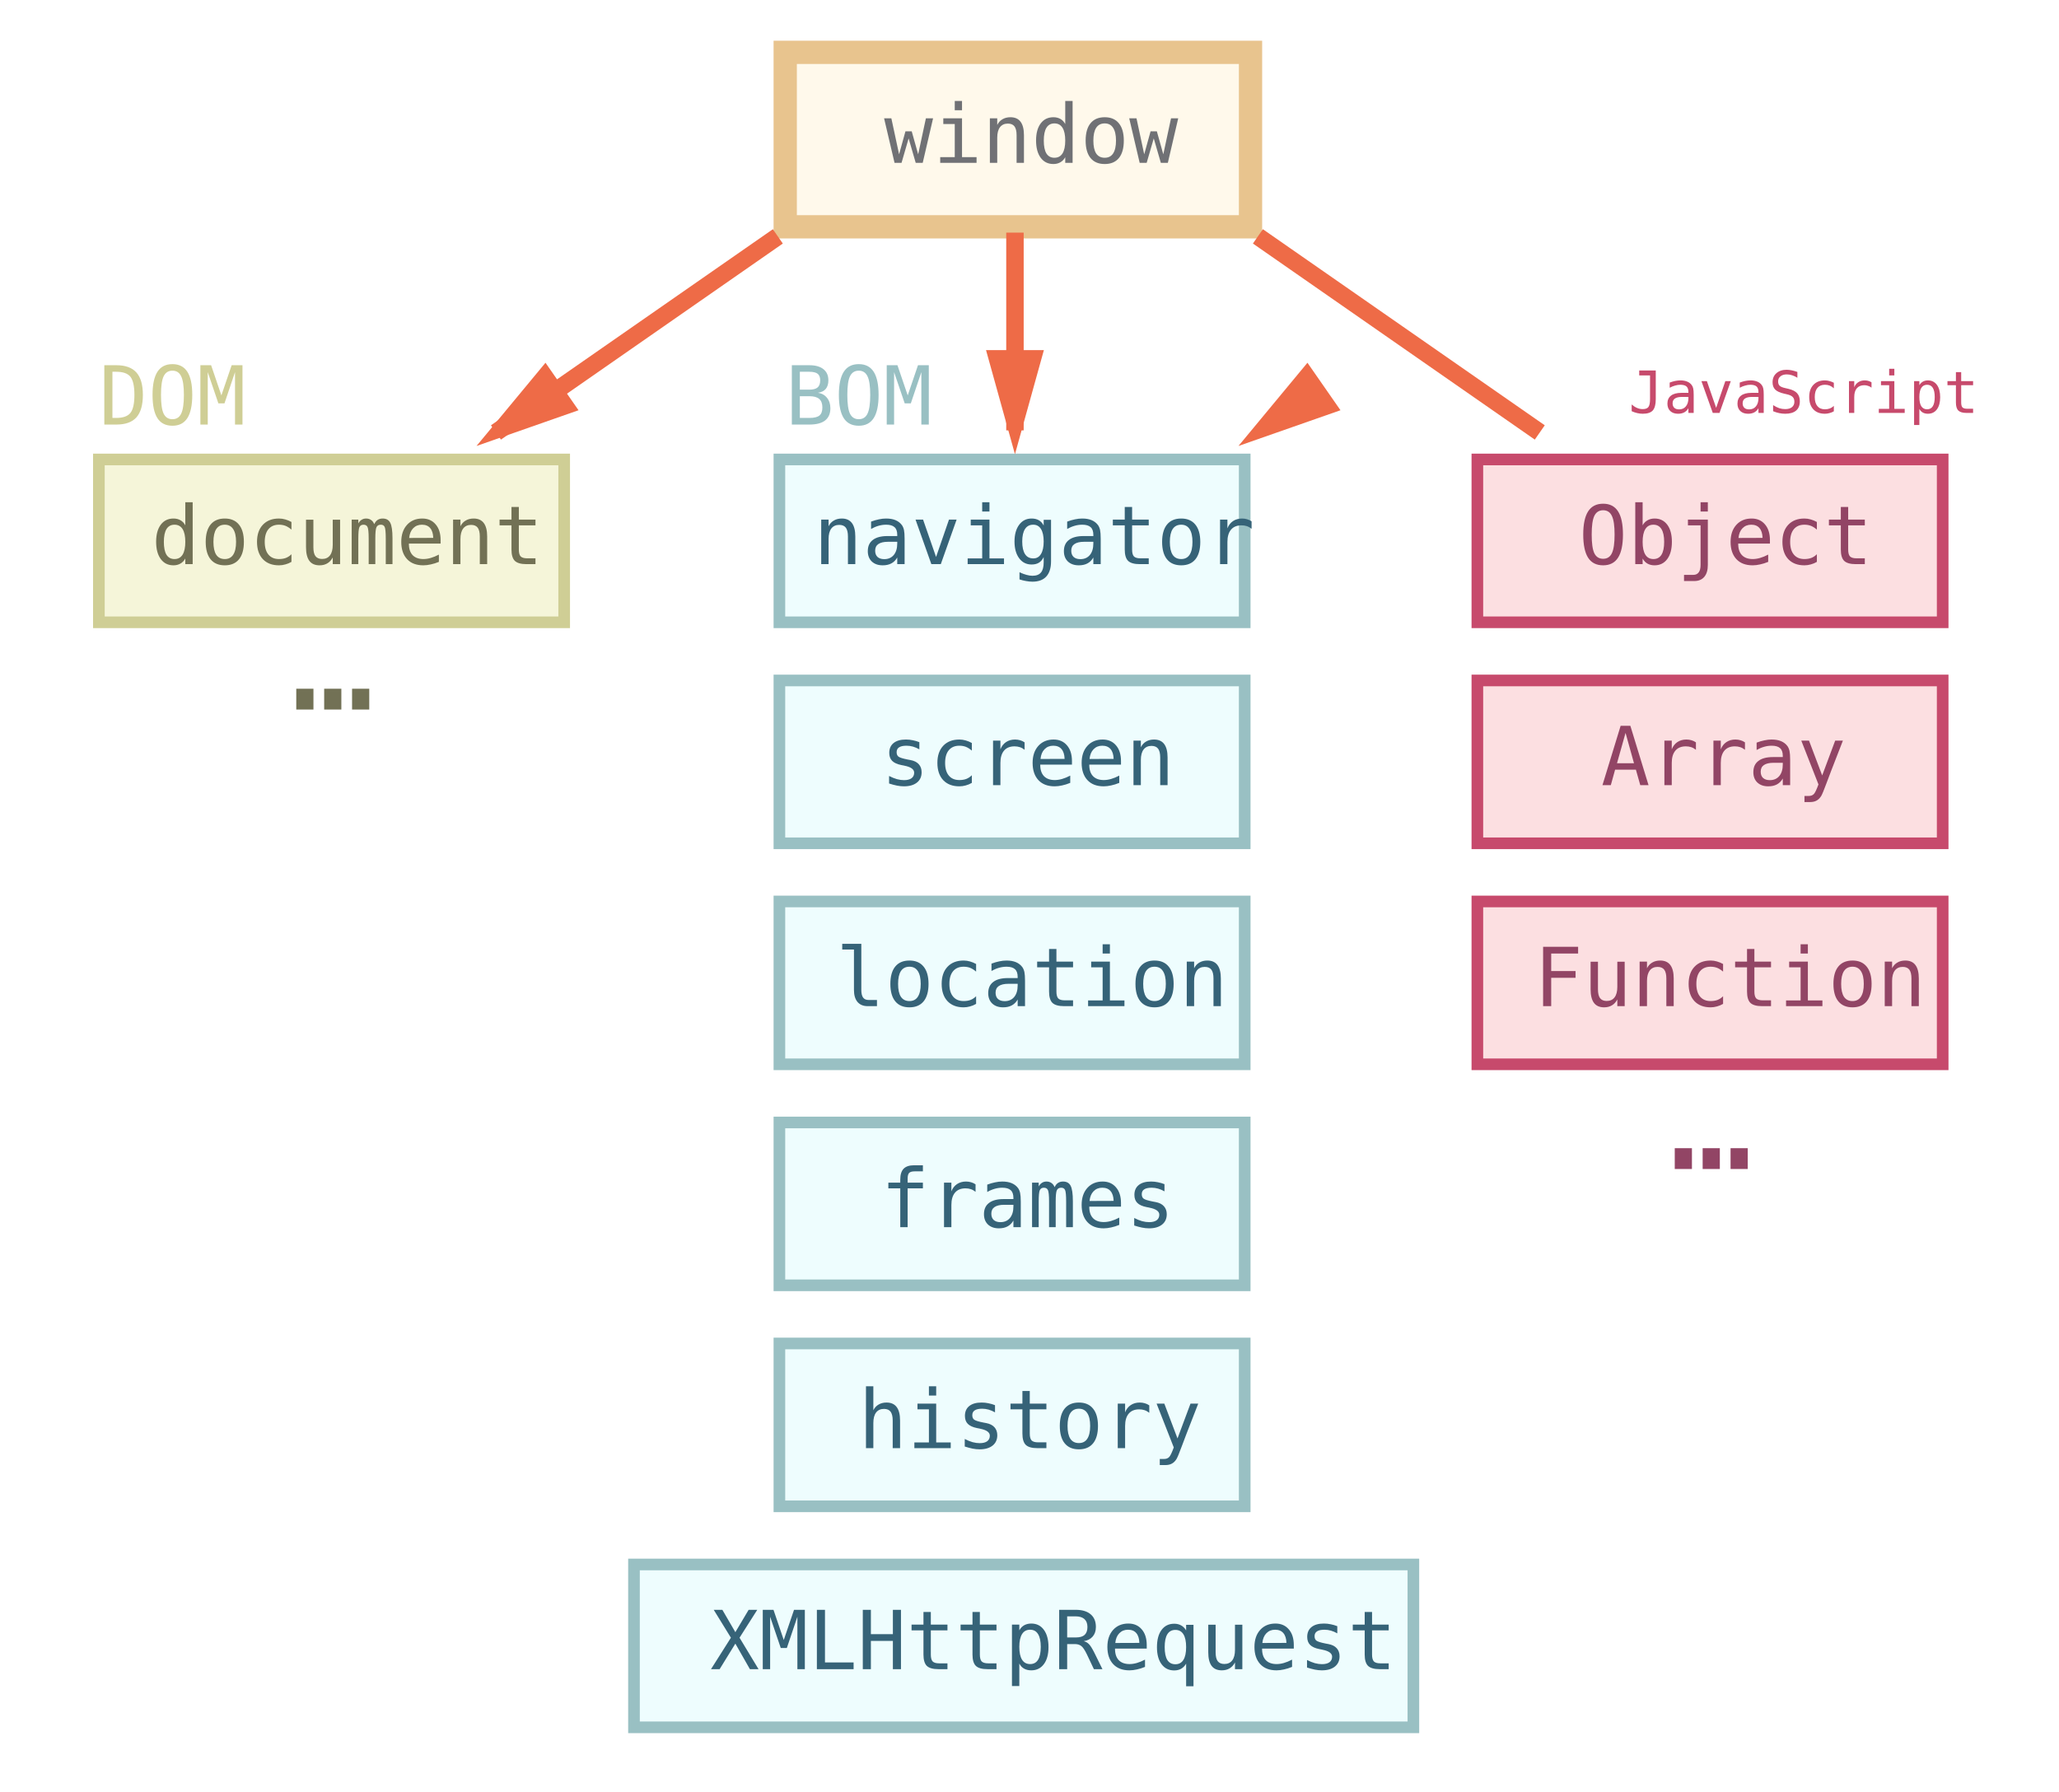
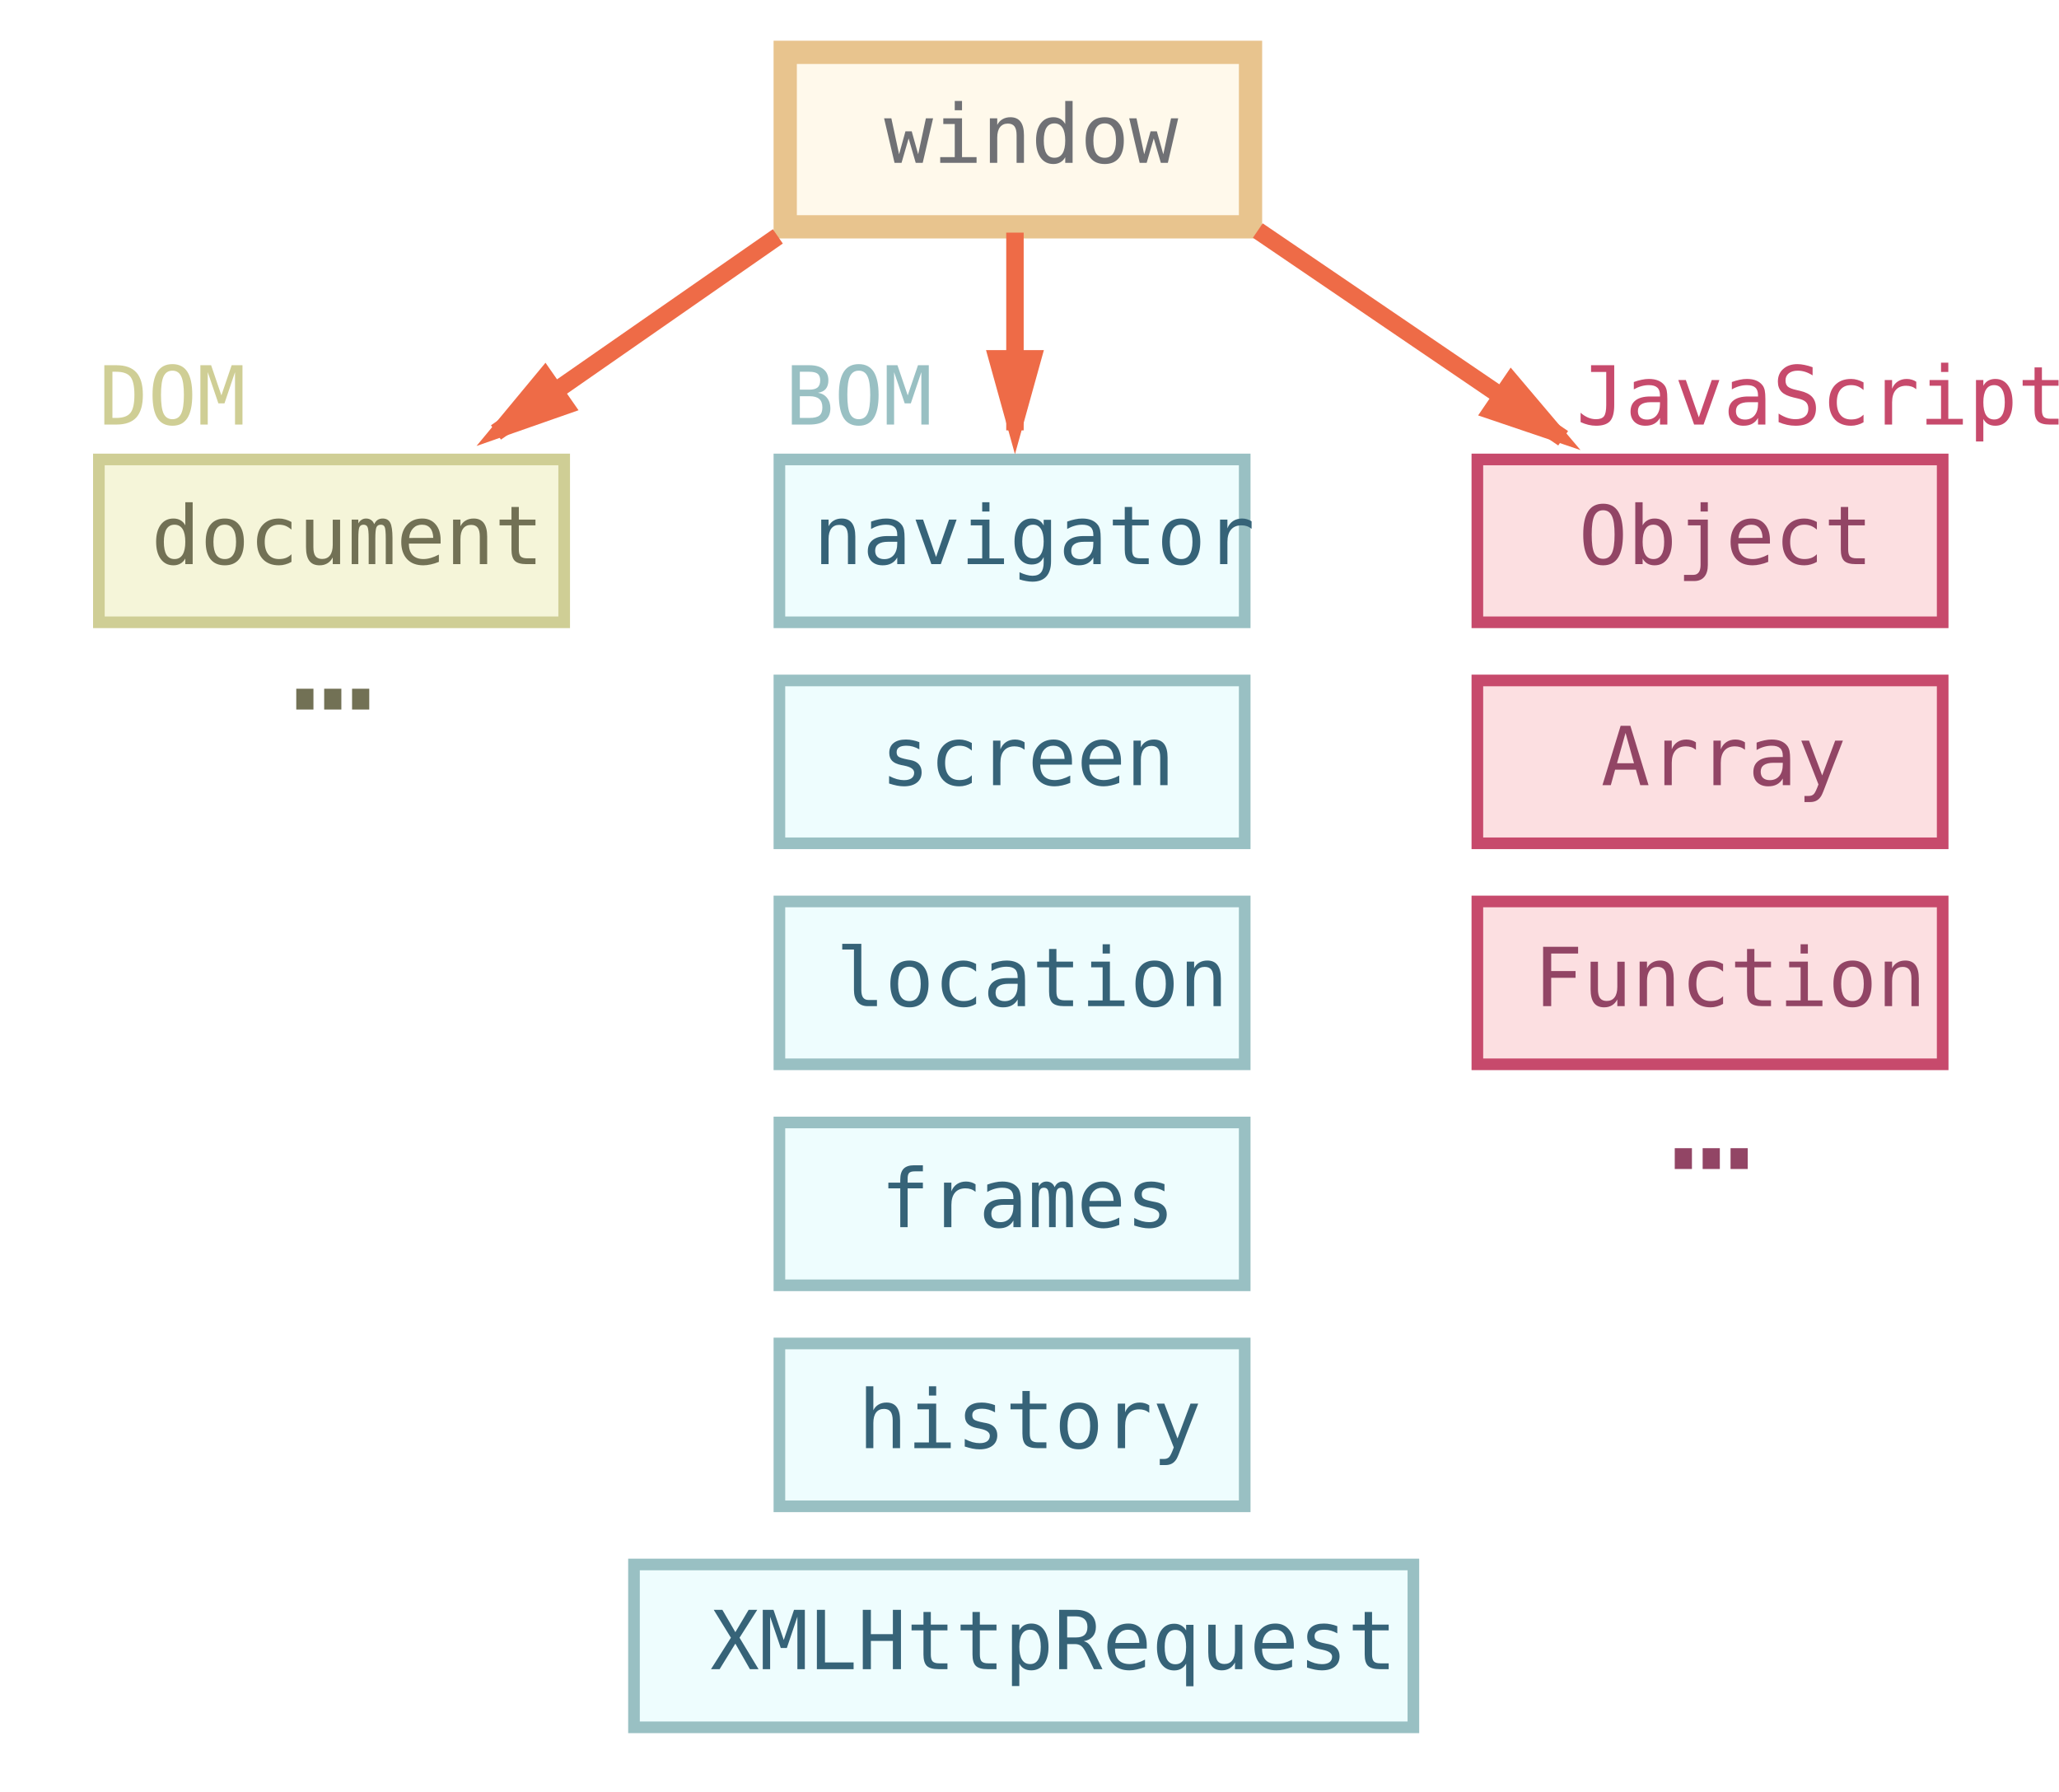
<svg xmlns="http://www.w3.org/2000/svg" width="354px" height="308px" viewBox="0 0 354 308" version="1.1">
  <defs />
  <g id="combined" stroke="none" stroke-width="1" fill="none" fill-rule="evenodd">
    <g id="windowObjects.svg">
      <rect id="Rectangle-1" stroke="#E8C48E" stroke-width="4" fill="#FFF9EB" x="135" y="9" width="80" height="30" />
      <text id="window" font-family="Consolas" font-size="14" font-weight="normal" fill="#707175">
        <tspan x="152" y="28">window</tspan>
      </text>
      <rect id="Rectangle-2" stroke="#CFCE95" stroke-width="2" fill="#F5F5D9" x="17" y="79" width="80" height="28" />
      <rect id="Rectangle-2" stroke="#C74A6C" stroke-width="2" fill="#FCDFE1" x="254" y="117" width="80" height="28" />
      <rect id="Rectangle-2" stroke="#99C0C3" stroke-width="2" fill="#EEFDFE" x="109" y="269" width="134" height="28" />
      <text id="document" font-family="Consolas" font-size="14" font-weight="normal" fill="#727155">
        <tspan x="26" y="97">document</tspan>
      </text>
      <rect id="Rectangle-2" stroke="#C74A6C" stroke-width="2" fill="#FCDFE1" x="254" y="79" width="80" height="28" />
      <text id="Object" font-family="Consolas" font-size="14" font-weight="normal" fill="#924565">
        <tspan x="271.408" y="97">Object</tspan>
      </text>
      <rect id="Rectangle-2" stroke="#99C0C3" stroke-width="2" fill="#EEFDFE" x="134" y="79" width="80" height="28" />
      <text id="navigator" font-family="Consolas" font-size="14" font-weight="normal" fill="#366378">
        <tspan x="139.862" y="97">navigator</tspan>
      </text>
      <rect id="Rectangle-2" stroke="#99C0C3" stroke-width="2" fill="#EEFDFE" x="134" y="117" width="80" height="28" />
      <text id="screen" font-family="Consolas" font-size="14" font-weight="normal" fill="#366378">
        <tspan x="151.408" y="135">screen</tspan>
      </text>
      <rect id="Rectangle-2" stroke="#99C0C3" stroke-width="2" fill="#EEFDFE" x="134" y="155" width="80" height="28" />
      <text id="location" font-family="Consolas" font-size="14" font-weight="normal" fill="#366378">
        <tspan x="143.711" y="173">location</tspan>
      </text>
      <rect id="Rectangle-2" stroke="#99C0C3" stroke-width="2" fill="#EEFDFE" x="134" y="193" width="80" height="28" />
      <text id="frames" font-family="Consolas" font-size="14" font-weight="normal" fill="#366378">
        <tspan x="151.408" y="211">frames</tspan>
      </text>
      <rect id="Rectangle-2" stroke="#99C0C3" stroke-width="2" fill="#EEFDFE" x="134" y="231" width="80" height="28" />
      <text id="history" font-family="Consolas" font-size="14" font-weight="normal" fill="#366378">
        <tspan x="147.56" y="249">history</tspan>
      </text>
      <text id="Array" font-family="Consolas" font-size="14" font-weight="normal" fill="#924565">
        <tspan x="275.257" y="135">Array</tspan>
      </text>
      <rect id="Rectangle-3" stroke="#C74A6C" stroke-width="2" fill="#FCDFE1" x="254" y="155" width="80" height="28" />
      <text id="Function" font-family="Consolas" font-size="14" font-weight="normal" fill="#924565">
        <tspan x="263.711" y="173">Function</tspan>
      </text>
      <text id="XMLHttpRequest" font-family="Consolas" font-size="14" font-weight="normal" fill="#366378">
        <tspan x="122.119" y="287">XMLHttpRequest</tspan>
      </text>
      <text id="BOM" font-family="Consolas" font-size="14" font-weight="normal" fill="#99C0C3">
        <tspan x="135" y="73">BOM</tspan>
      </text>
-       <text id="JavaScript" font-family="Consolas" font-size="10" font-weight="normal" fill="#C74A6C">
-         <tspan x="280" y="71">JavaScript</tspan>
+       <text id="JavaScript" font-family="Consolas" font-size="14" font-weight="normal" fill="#C74A6C">
+         <tspan x="271" y="73">JavaScript</tspan>
      </text>
      <text id="DOM" font-family="Consolas" font-size="14" font-weight="normal" fill="#CFCE95">
        <tspan x="17" y="73">DOM</tspan>
      </text>
      <path d="M174.5,41.5 L174.5,72.5" id="Line" stroke="#EE6B47" stroke-width="3" stroke-linecap="square" fill="#EE6B47" />
      <path id="Line-decoration-1" d="M174.5,72.5 C175.55,68.72 176.45,65.48 177.5,61.7 C175.4,61.7 173.6,61.7 171.5,61.7 C172.55,65.48 173.45,68.72 174.5,72.5 C174.5,72.5 174.5,72.5 174.5,72.5 Z" stroke="#EE6B47" stroke-width="3" stroke-linecap="square" fill="#EE6B47" />
      <path d="M132.5,41.5 L86.5,73.5" id="Line-2" stroke="#EE6B47" stroke-width="3" stroke-linecap="square" fill="#EE6B47" />
      <path id="Line-2-decoration-1" d="M86.529,73.48 C90.232,72.183 93.406,71.072 97.108,69.775 C95.909,68.051 94.881,66.573 93.682,64.849 C91.178,67.87 89.033,70.459 86.529,73.48 C86.529,73.48 86.529,73.48 86.529,73.48 Z" stroke="#EE6B47" stroke-width="3" stroke-linecap="square" fill="#EE6B47" />
-       <path d="M263.5,41.5 L217.5,73.5" id="Line-3" stroke="#EE6B47" stroke-width="3" stroke-linecap="square" fill="#EE6B47" transform="translate(240.5, 57.5) scale(-1, 1) translate(-240.5, -57.5) " />
-       <path id="Line-3-decoration-1" d="M217.529,73.48 C221.232,72.183 224.406,71.072 228.108,69.775 C226.909,68.051 225.881,66.573 224.682,64.849 C222.178,67.87 220.033,70.459 217.529,73.48 C217.529,73.48 217.529,73.48 217.529,73.48 Z" stroke="#EE6B47" stroke-width="3" stroke-linecap="square" fill="#EE6B47" />
      <text id="…" font-family="Consolas" font-size="24" font-weight="normal" fill="#727155">
        <tspan x="50" y="122">…</tspan>
      </text>
      <text id="…-2" font-family="Consolas" font-size="24" font-weight="normal" fill="#924565">
        <tspan x="287" y="201">…</tspan>
      </text>
+       <path d="M217.49,40.486 L267.51,74.514" id="Line" stroke="#EE6B47" stroke-width="3" stroke-linecap="square" fill="#EE6B47" />
+       <path id="Line-decoration-1" d="M267.099,74.235 C264.564,71.24 262.392,68.674 259.857,65.679 C258.676,67.416 257.663,68.904 256.482,70.64 C260.198,71.898 263.383,72.977 267.099,74.235 C267.099,74.235 267.099,74.235 267.099,74.235 Z" stroke="#EE6B47" stroke-width="3" stroke-linecap="square" fill="#EE6B47" />
    </g>
  </g>
</svg>
